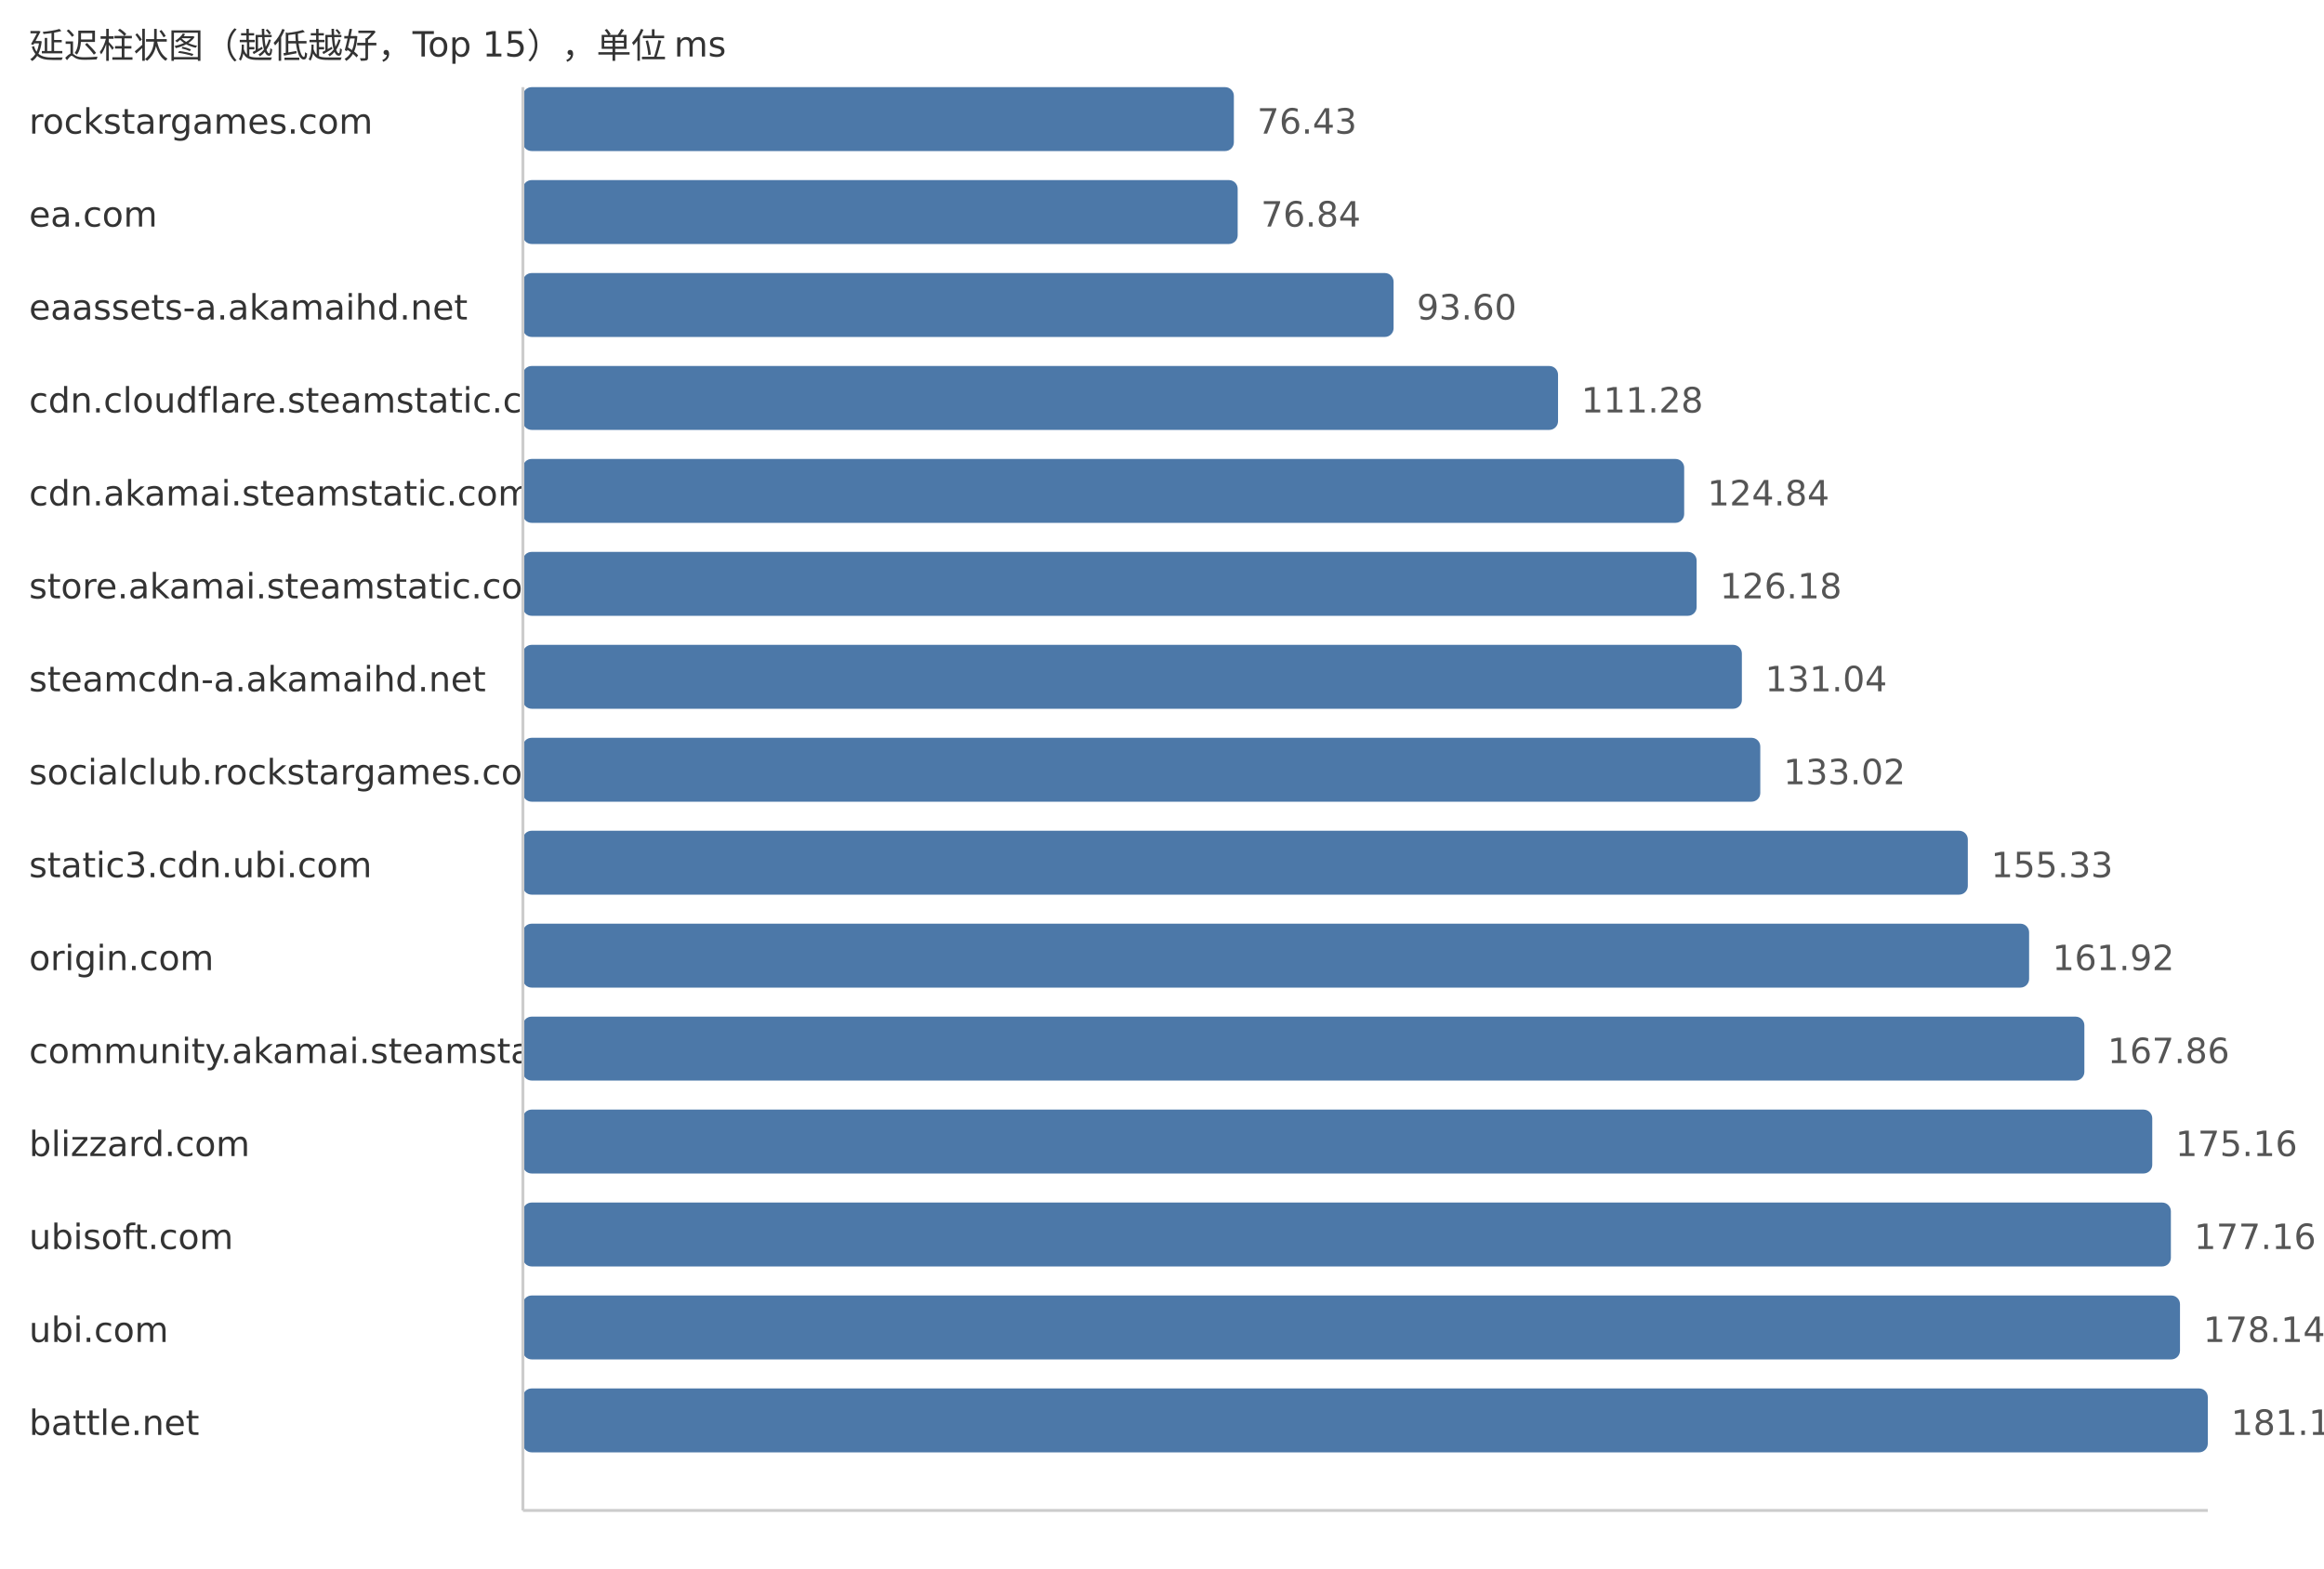
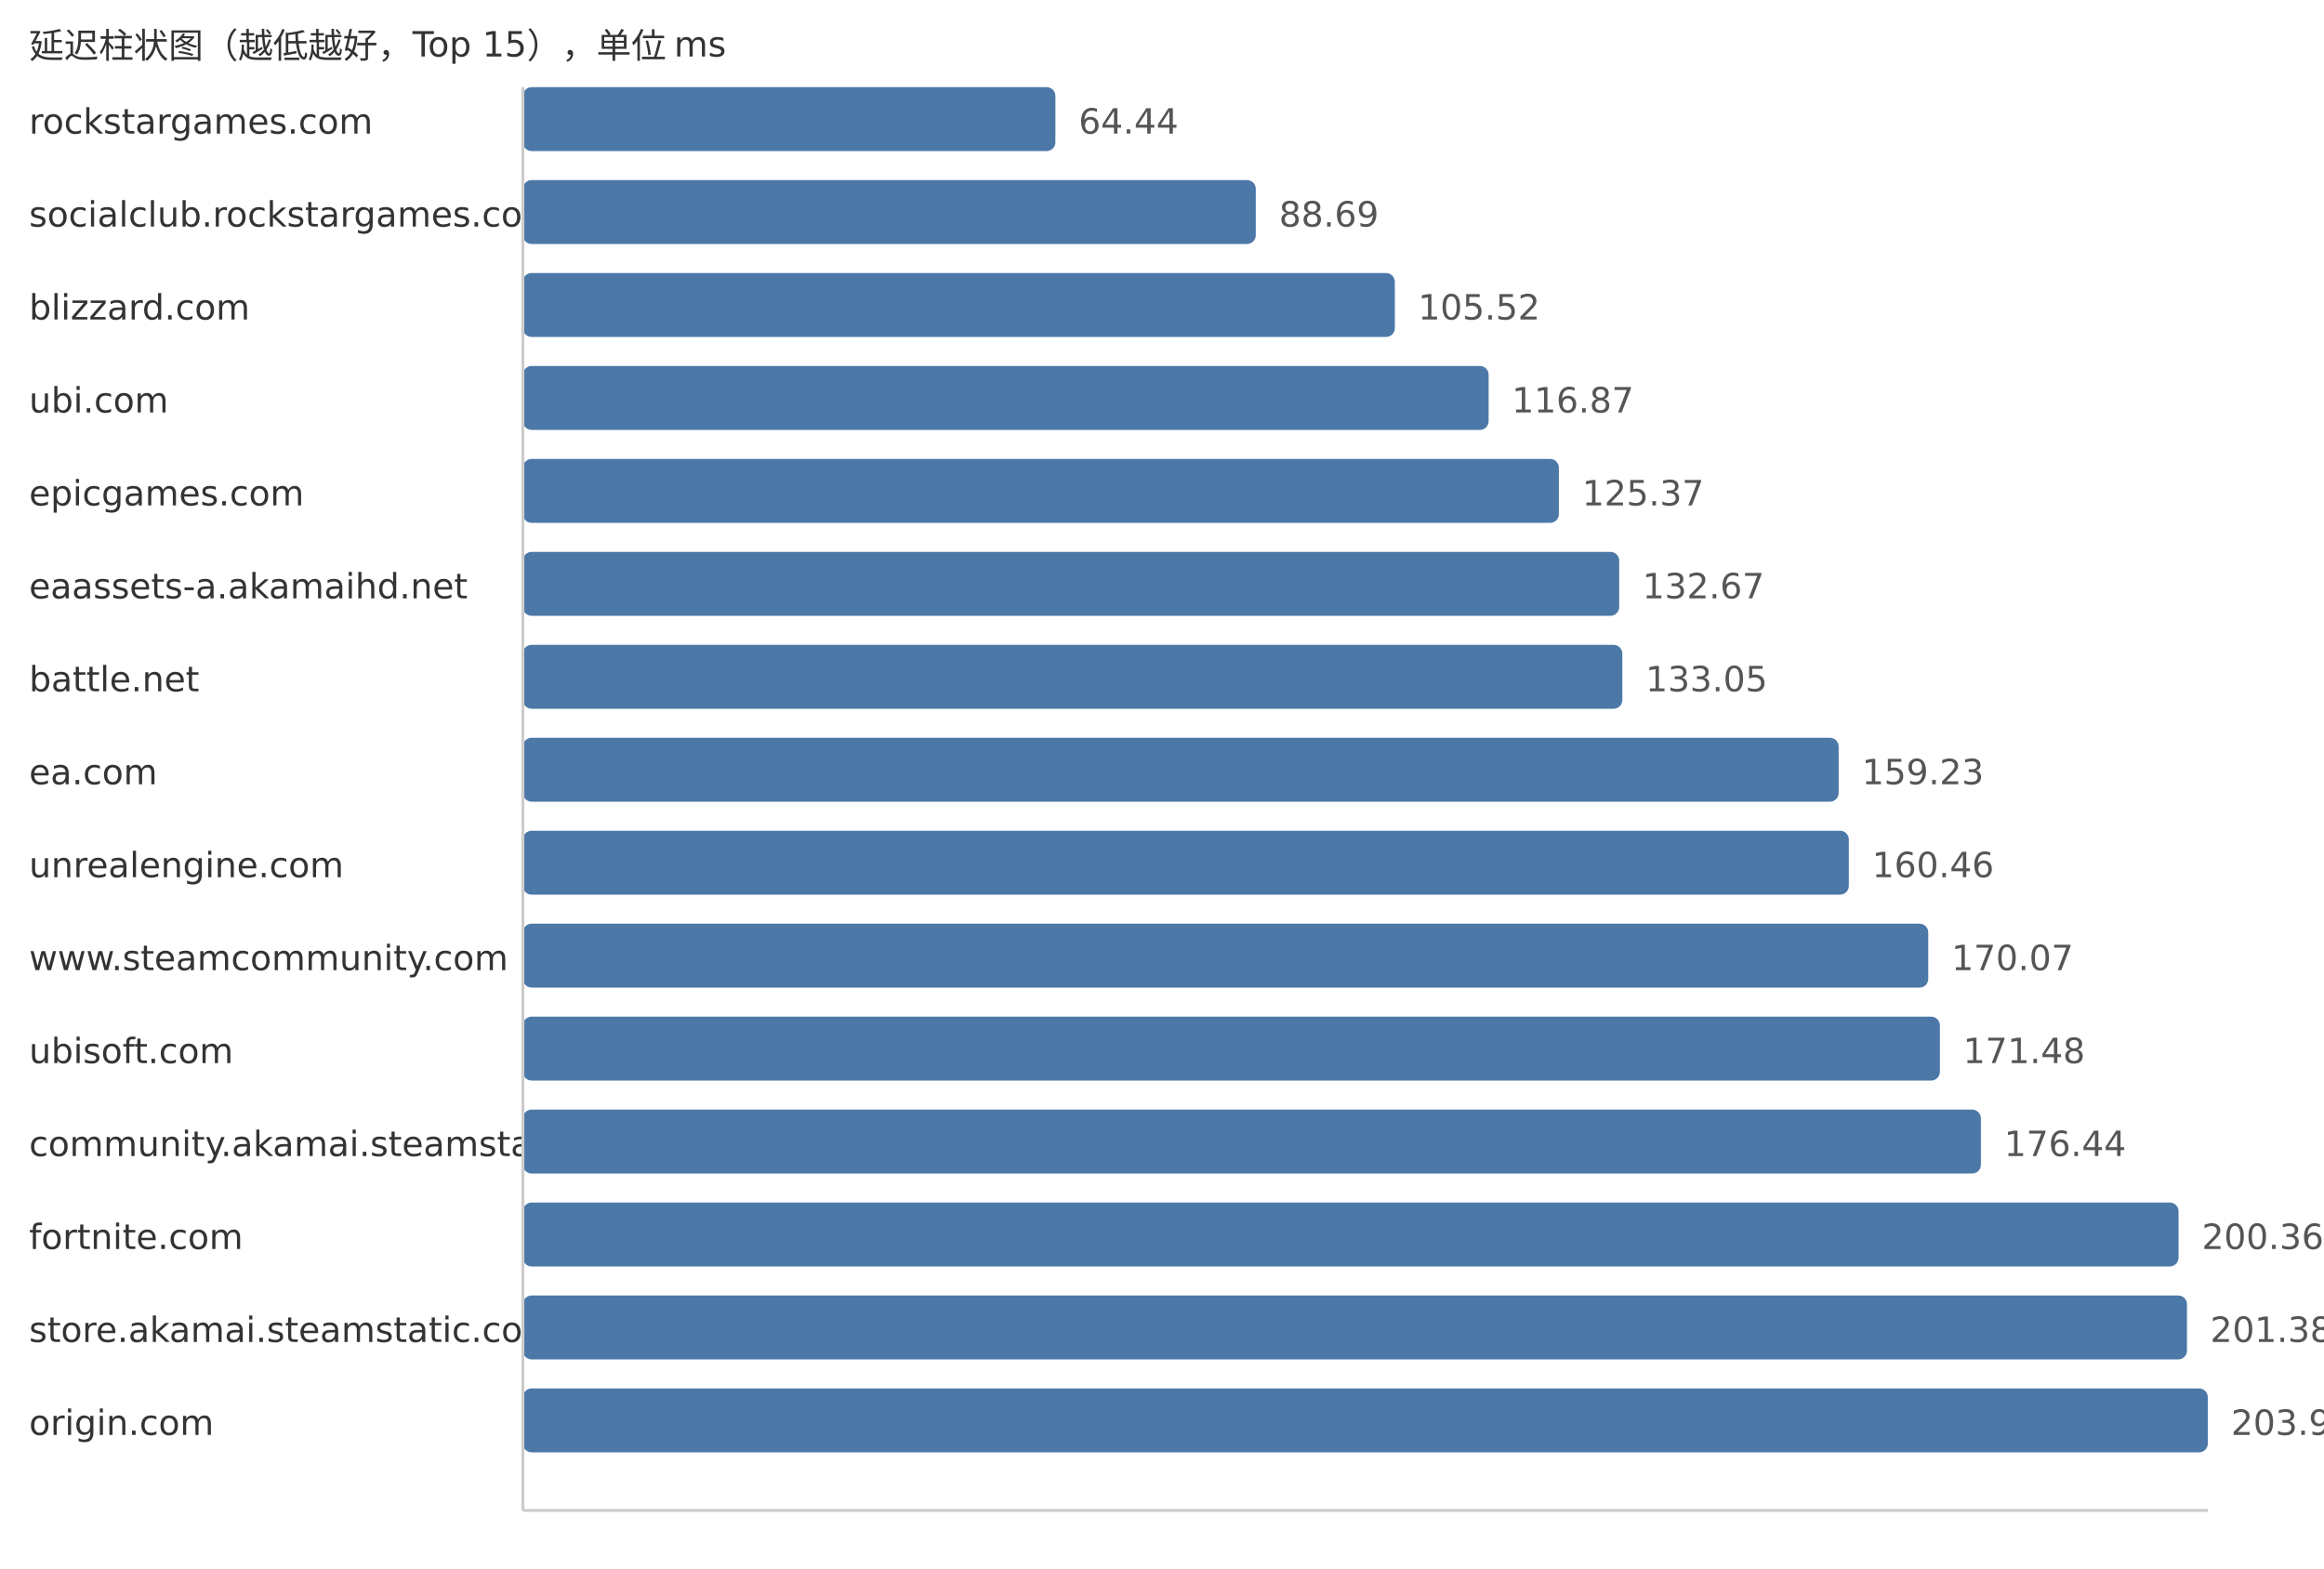
<svg xmlns="http://www.w3.org/2000/svg" width="800" height="540">
  <style> .label{font-family:DejaVu Sans,Verdana,Geneva,sans-serif;font-size:12px;fill:#333} .value{font-family:DejaVu Sans,Verdana,Geneva,sans-serif;font-size:12px;fill:#555} </style>
  <text x="10" y="20" class="label">延迟柱状图（越低越好，Top 15），单位 ms</text>
  <text x="10" y="46" class="label">rockstargames.com</text>
-   <rect x="180" y="30" width="244.74" height="22" fill="#4c78a8" rx="3" />
-   <text x="432.74" y="46" class="value">76.43</text>
-   <text x="10" y="78" class="label">ea.com</text>
-   <rect x="180" y="62" width="246.05" height="22" fill="#4c78a8" rx="3" />
-   <text x="434.05" y="78" class="value">76.84</text>
-   <text x="10" y="110" class="label">eaassets-a.akamaihd.net</text>
-   <rect x="180" y="94" width="299.72" height="22" fill="#4c78a8" rx="3" />
-   <text x="487.72" y="110" class="value">93.60</text>
-   <text x="10" y="142" class="label">cdn.cloudflare.steamstatic.com</text>
-   <rect x="180" y="126" width="356.33" height="22" fill="#4c78a8" rx="3" />
-   <text x="544.33" y="142" class="value">111.28</text>
-   <text x="10" y="174" class="label">cdn.akamai.steamstatic.com</text>
-   <rect x="180" y="158" width="399.75" height="22" fill="#4c78a8" rx="3" />
-   <text x="587.75" y="174" class="value">124.84</text>
-   <text x="10" y="206" class="label">store.akamai.steamstatic.com</text>
-   <rect x="180" y="190" width="404.04" height="22" fill="#4c78a8" rx="3" />
-   <text x="592.04" y="206" class="value">126.18</text>
-   <text x="10" y="238" class="label">steamcdn-a.akamaihd.net</text>
-   <rect x="180" y="222" width="419.61" height="22" fill="#4c78a8" rx="3" />
-   <text x="607.61" y="238" class="value">131.04</text>
-   <text x="10" y="270" class="label">socialclub.rockstargames.com</text>
-   <rect x="180" y="254" width="425.95" height="22" fill="#4c78a8" rx="3" />
-   <text x="613.95" y="270" class="value">133.02</text>
-   <text x="10" y="302" class="label">static3.cdn.ubi.com</text>
-   <rect x="180" y="286" width="497.39" height="22" fill="#4c78a8" rx="3" />
-   <text x="685.39" y="302" class="value">155.33</text>
-   <text x="10" y="334" class="label">origin.com</text>
-   <rect x="180" y="318" width="518.49" height="22" fill="#4c78a8" rx="3" />
-   <text x="706.49" y="334" class="value">161.92</text>
-   <text x="10" y="366" class="label">community.akamai.steamstatic.com</text>
-   <rect x="180" y="350" width="537.51" height="22" fill="#4c78a8" rx="3" />
-   <text x="725.51" y="366" class="value">167.86</text>
-   <text x="10" y="398" class="label">blizzard.com</text>
-   <rect x="180" y="382" width="560.88" height="22" fill="#4c78a8" rx="3" />
-   <text x="748.88" y="398" class="value">175.16</text>
-   <text x="10" y="430" class="label">ubisoft.com</text>
-   <rect x="180" y="414" width="567.29" height="22" fill="#4c78a8" rx="3" />
-   <text x="755.29" y="430" class="value">177.16</text>
-   <text x="10" y="462" class="label">ubi.com</text>
-   <rect x="180" y="446" width="570.43" height="22" fill="#4c78a8" rx="3" />
-   <text x="758.43" y="462" class="value">178.14</text>
-   <text x="10" y="494" class="label">battle.net</text>
+   <rect x="180" y="30" width="183.3" height="22" fill="#4c78a8" rx="3" />
+   <text x="371.3" y="46" class="value">64.44</text>
+   <text x="10" y="78" class="label">socialclub.rockstargames.com</text>
+   <rect x="180" y="62" width="252.28" height="22" fill="#4c78a8" rx="3" />
+   <text x="440.28" y="78" class="value">88.69</text>
+   <text x="10" y="110" class="label">blizzard.com</text>
+   <rect x="180" y="94" width="300.15" height="22" fill="#4c78a8" rx="3" />
+   <text x="488.15" y="110" class="value">105.52</text>
+   <text x="10" y="142" class="label">ubi.com</text>
+   <rect x="180" y="126" width="332.44" height="22" fill="#4c78a8" rx="3" />
+   <text x="520.44" y="142" class="value">116.87</text>
+   <text x="10" y="174" class="label">epicgames.com</text>
+   <rect x="180" y="158" width="356.62" height="22" fill="#4c78a8" rx="3" />
+   <text x="544.62" y="174" class="value">125.37</text>
+   <text x="10" y="206" class="label">eaassets-a.akamaihd.net</text>
+   <rect x="180" y="190" width="377.38" height="22" fill="#4c78a8" rx="3" />
+   <text x="565.38" y="206" class="value">132.67</text>
+   <text x="10" y="238" class="label">battle.net</text>
+   <rect x="180" y="222" width="378.46" height="22" fill="#4c78a8" rx="3" />
+   <text x="566.46" y="238" class="value">133.05</text>
+   <text x="10" y="270" class="label">ea.com</text>
+   <rect x="180" y="254" width="452.93" height="22" fill="#4c78a8" rx="3" />
+   <text x="640.93" y="270" class="value">159.23</text>
+   <text x="10" y="302" class="label">unrealengine.com</text>
+   <rect x="180" y="286" width="456.43" height="22" fill="#4c78a8" rx="3" />
+   <text x="644.43" y="302" class="value">160.46</text>
+   <text x="10" y="334" class="label">www.steamcommunity.com</text>
+   <rect x="180" y="318" width="483.77" height="22" fill="#4c78a8" rx="3" />
+   <text x="671.77" y="334" class="value">170.07</text>
+   <text x="10" y="366" class="label">ubisoft.com</text>
+   <rect x="180" y="350" width="487.78" height="22" fill="#4c78a8" rx="3" />
+   <text x="675.78" y="366" class="value">171.48</text>
+   <text x="10" y="398" class="label">community.akamai.steamstatic.com</text>
+   <rect x="180" y="382" width="501.89" height="22" fill="#4c78a8" rx="3" />
+   <text x="689.89" y="398" class="value">176.44</text>
+   <text x="10" y="430" class="label">fortnite.com</text>
+   <rect x="180" y="414" width="569.93" height="22" fill="#4c78a8" rx="3" />
+   <text x="757.93" y="430" class="value">200.36</text>
+   <text x="10" y="462" class="label">store.akamai.steamstatic.com</text>
+   <rect x="180" y="446" width="572.83" height="22" fill="#4c78a8" rx="3" />
+   <text x="760.83" y="462" class="value">201.38</text>
+   <text x="10" y="494" class="label">origin.com</text>
  <rect x="180" y="478" width="580.0" height="22" fill="#4c78a8" rx="3" />
-   <text x="768.0" y="494" class="value">181.13</text>
+   <text x="768.0" y="494" class="value">203.90</text>
  <line x1="180" y1="30" x2="180" y2="520" stroke="#ccc" />
  <line x1="180" y1="520" x2="760" y2="520" stroke="#ccc" />
</svg>
